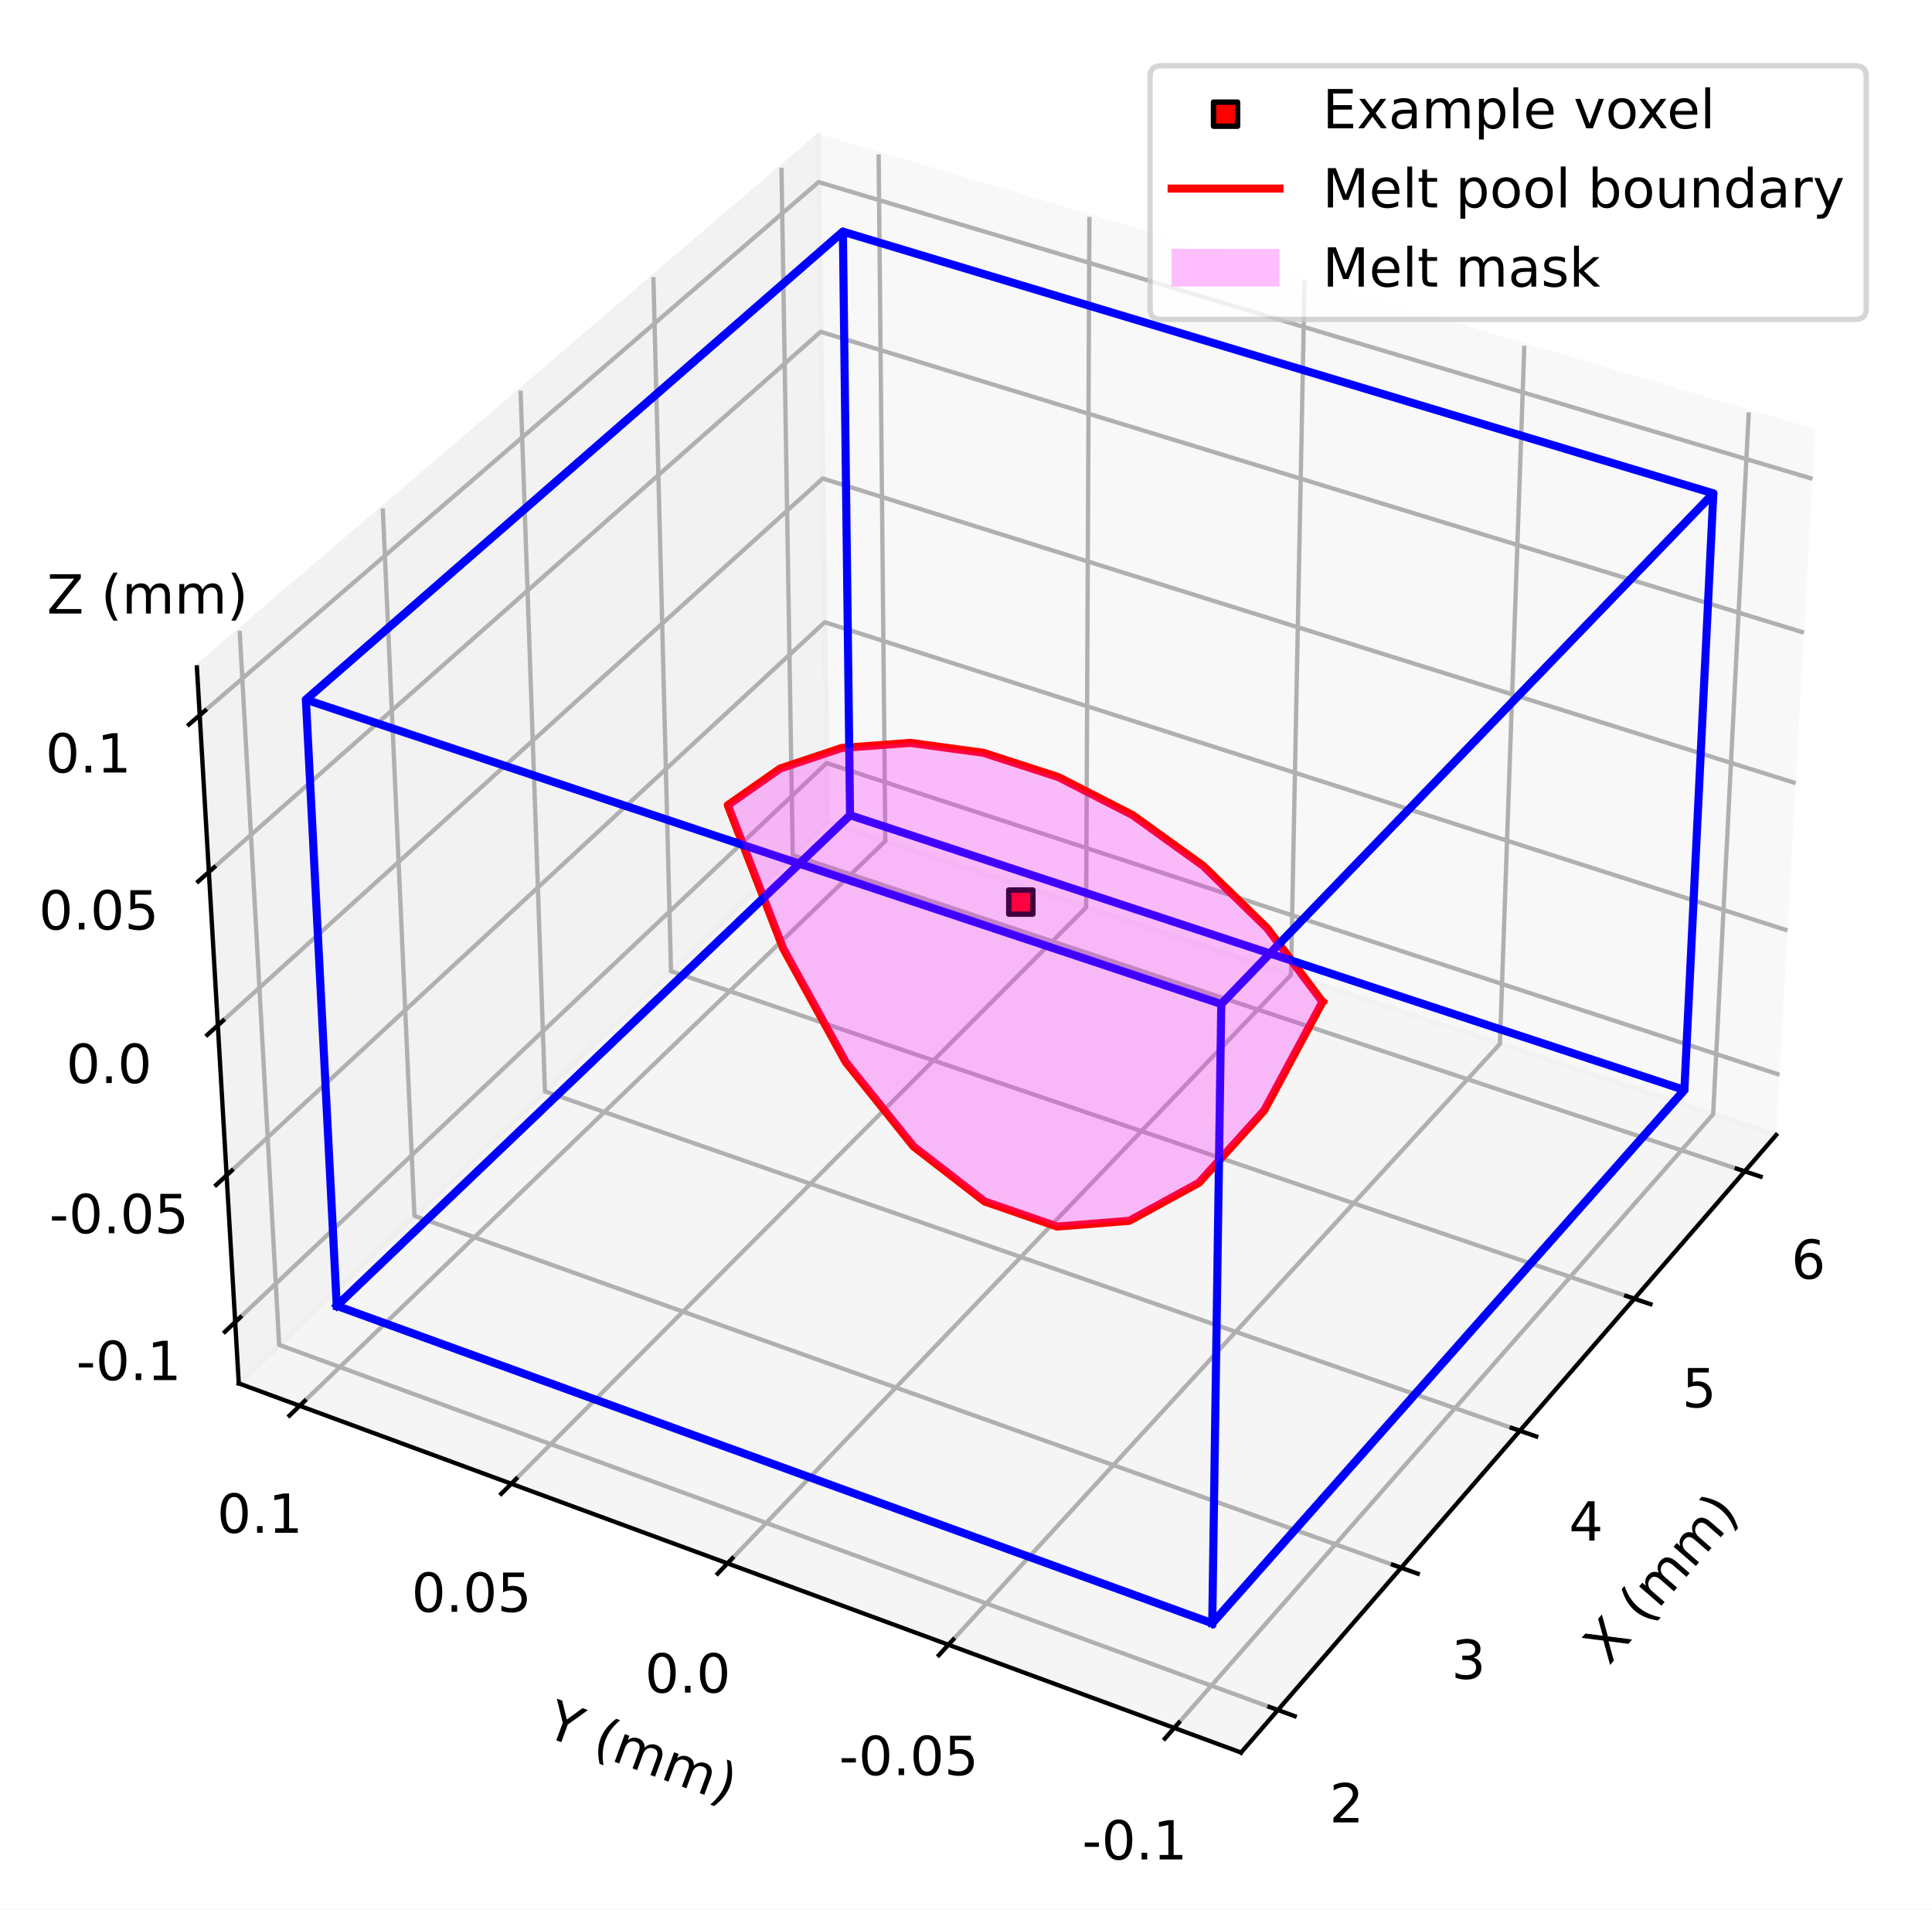
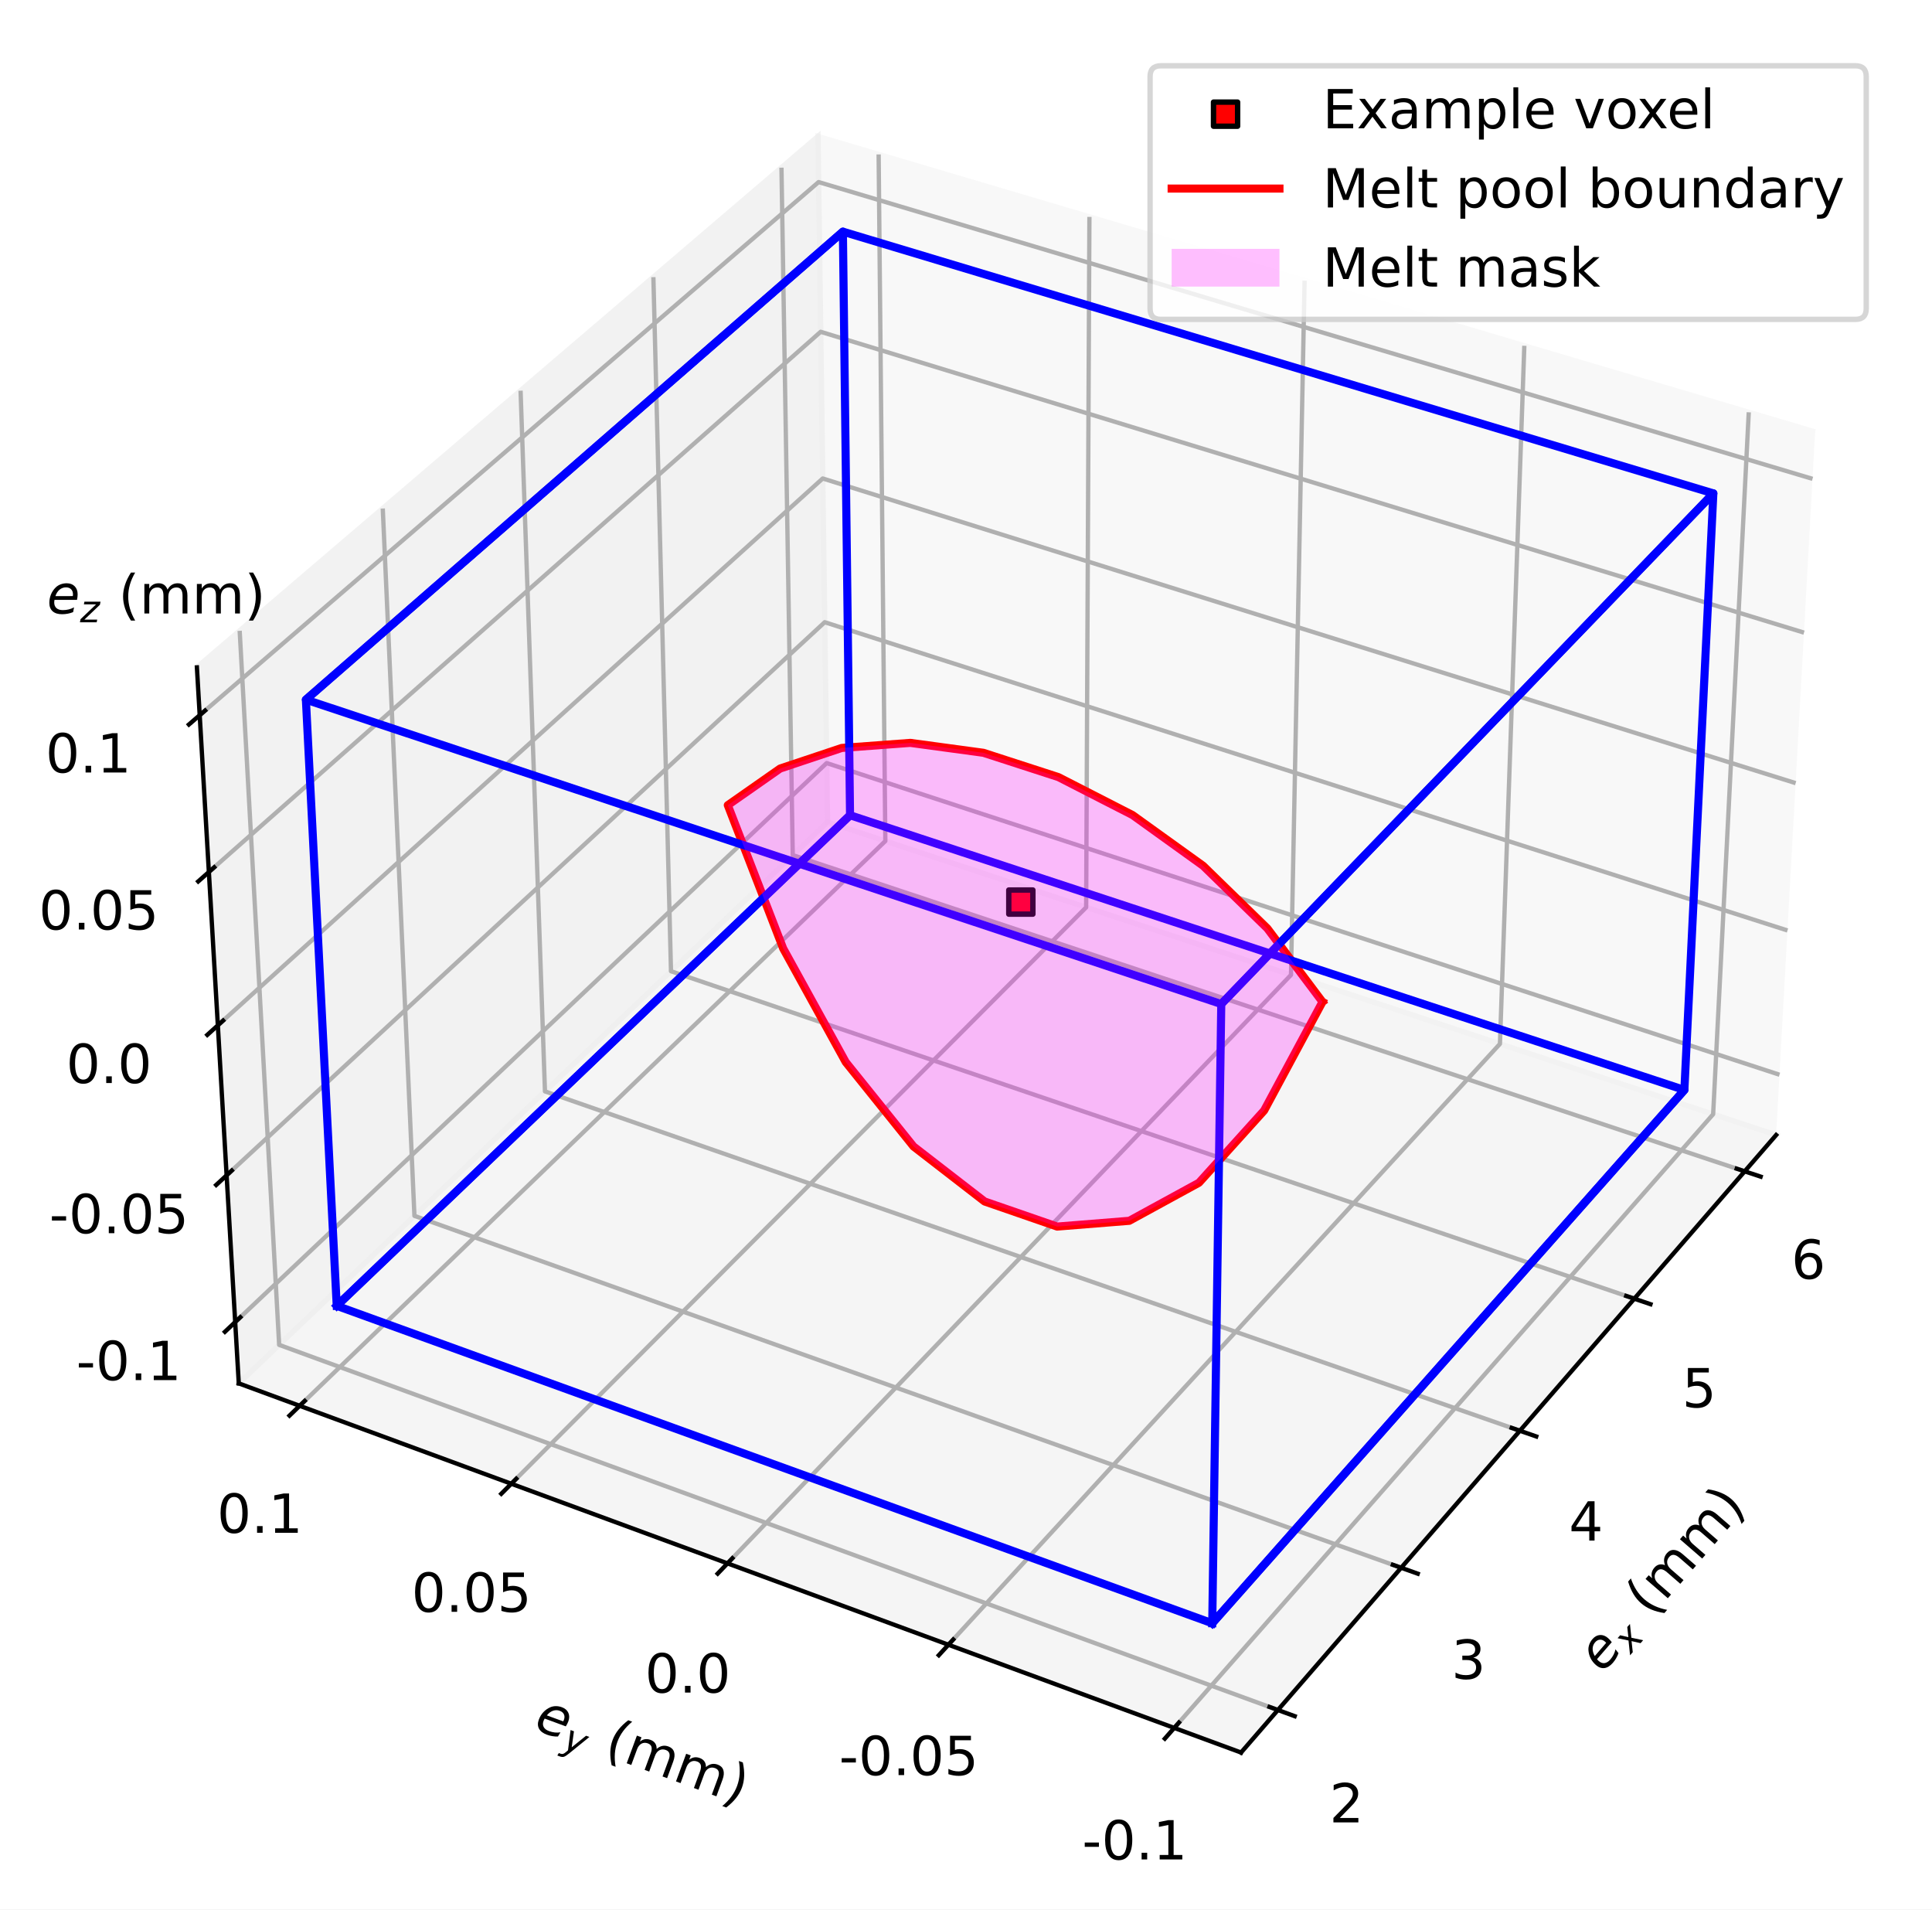
<svg xmlns="http://www.w3.org/2000/svg" xmlns:xlink="http://www.w3.org/1999/xlink" width="358.395pt" height="354.142pt" viewBox="0 0 358.395 354.142" version="1.1">
  <defs>
    <style type="text/css">*{stroke-linejoin: round; stroke-linecap: butt}</style>
  </defs>
  <g id="figure_1">
    <g id="patch_1">
      <path d="M 0 354.142  L 358.395 354.142  L 358.395 0  L 0 0  z " style="fill: #ffffff" />
    </g>
    <g id="patch_2">
      <path d="M 18.555 339.84  L 351.195 339.84  L 351.195 7.2  L 18.555 7.2  z " style="fill: #ffffff" />
    </g>
    <g id="pane3d_1">
      <g id="patch_3">
        <path d="M 329.483 210.506  L 153.502 152.449  L 151.738 25.306  L 336.715 80.112  " style="fill: #f2f2f2; opacity: 0.5; stroke: #f2f2f2; stroke-linejoin: miter" />
      </g>
    </g>
    <g id="pane3d_2">
      <g id="patch_4">
        <path d="M 44.294 256.569  L 153.502 152.449  L 151.738 25.306  L 36.527 123.775  " style="fill: #e6e6e6; opacity: 0.5; stroke: #e6e6e6; stroke-linejoin: miter" />
      </g>
    </g>
    <g id="pane3d_3">
      <g id="patch_5">
        <path d="M 230.219 325.033  L 329.483 210.506  L 153.502 152.449  L 44.294 256.569  " style="fill: #ececec; opacity: 0.5; stroke: #ececec; stroke-linejoin: miter" />
      </g>
    </g>
    <g id="grid3d_1">
      <g id="Line3DCollection_1">
        <path d="M 237.054 317.147  L 51.786 249.426  L 44.461 116.993  " style="fill: none; stroke: #b0b0b0; stroke-width: 0.8" />
        <path d="M 259.92 290.765  L 76.88 225.501  L 71.004 94.308  " style="fill: none; stroke: #b0b0b0; stroke-width: 0.8" />
        <path d="M 281.944 265.354  L 101.094 202.415  L 96.568 72.459  " style="fill: none; stroke: #b0b0b0; stroke-width: 0.8" />
        <path d="M 303.173 240.862  L 124.473 180.126  L 121.205 51.402  " style="fill: none; stroke: #b0b0b0; stroke-width: 0.8" />
        <path d="M 323.647 217.239  L 147.059 158.593  L 144.966 31.094  " style="fill: none; stroke: #b0b0b0; stroke-width: 0.8" />
      </g>
    </g>
    <g id="grid3d_2">
      <g id="Line3DCollection_2">
        <path d="M 324.403 76.464  L 317.796 206.651  L 217.826 320.469  " style="fill: none; stroke: #b0b0b0; stroke-width: 0.8" />
        <path d="M 282.77 64.129  L 278.246 193.603  L 175.936 305.044  " style="fill: none; stroke: #b0b0b0; stroke-width: 0.8" />
        <path d="M 242.008 52.052  L 239.484 180.815  L 134.952 289.952  " style="fill: none; stroke: #b0b0b0; stroke-width: 0.8" />
        <path d="M 202.091 40.225  L 201.487 168.279  L 94.845 275.183  " style="fill: none; stroke: #b0b0b0; stroke-width: 0.8" />
        <path d="M 162.991 28.64  L 164.232 155.989  L 55.588 260.728  " style="fill: none; stroke: #b0b0b0; stroke-width: 0.8" />
      </g>
    </g>
    <g id="grid3d_3">
      <g id="Line3DCollection_3">
        <path d="M 43.629 245.2  L 153.351 141.523  L 330.103 199.324  " style="fill: none; stroke: #b0b0b0; stroke-width: 0.8" />
        <path d="M 42.037 217.984  L 152.988 115.398  L 331.587 172.569  " style="fill: none; stroke: #b0b0b0; stroke-width: 0.8" />
        <path d="M 40.41 190.167  L 152.618 88.741  L 333.102 145.244  " style="fill: none; stroke: #b0b0b0; stroke-width: 0.8" />
        <path d="M 38.746 161.728  L 152.241 61.537  L 334.65 117.331  " style="fill: none; stroke: #b0b0b0; stroke-width: 0.8" />
        <path d="M 37.046 132.647  L 151.855 33.768  L 336.232 88.809  " style="fill: none; stroke: #b0b0b0; stroke-width: 0.8" />
      </g>
    </g>
    <g id="axis3d_1">
      <g id="line2d_1">
        <path d="M 329.483 210.506  L 230.219 325.033  " style="fill: none; stroke: #000000; stroke-width: 0.8; stroke-linecap: square" />
      </g>
      <g id="xtick_1">
        <g id="line2d_2">
          <path d="M 235.497 316.578  L 240.171 318.286  " style="fill: none; stroke: #000000; stroke-width: 0.8; stroke-linecap: square" />
        </g>
        <g id="text_1">
          <g transform="translate(246.6219 337.9951) scale(0.1 -0.1)">
            <defs>
              <path id="DejaVuSans-32" d="M 1228 531  L 3431 531  L 3431 0  L 469 0  L 469 531  Q 828 903 1448 1529  Q 2069 2156 2228 2338  Q 2531 2678 2651 2914  Q 2772 3150 2772 3378  Q 2772 3750 2511 3984  Q 2250 4219 1831 4219  Q 1534 4219 1204 4116  Q 875 4013 500 3803  L 500 4441  Q 881 4594 1212 4672  Q 1544 4750 1819 4750  Q 2544 4750 2975 4387  Q 3406 4025 3406 3419  Q 3406 3131 3298 2873  Q 3191 2616 2906 2266  Q 2828 2175 2409 1742  Q 1991 1309 1228 531  z " transform="scale(0.015625)" />
            </defs>
            <use xlink:href="#DejaVuSans-32" />
          </g>
        </g>
      </g>
      <g id="xtick_2">
        <g id="line2d_3">
          <path d="M 258.384 290.217  L 262.996 291.862  " style="fill: none; stroke: #000000; stroke-width: 0.8; stroke-linecap: square" />
        </g>
        <g id="text_2">
          <g transform="translate(269.2452 311.3693) scale(0.1 -0.1)">
            <defs>
              <path id="DejaVuSans-33" d="M 2597 2516  Q 3050 2419 3304 2112  Q 3559 1806 3559 1356  Q 3559 666 3084 287  Q 2609 -91 1734 -91  Q 1441 -91 1130 -33  Q 819 25 488 141  L 488 750  Q 750 597 1062 519  Q 1375 441 1716 441  Q 2309 441 2620 675  Q 2931 909 2931 1356  Q 2931 1769 2642 2001  Q 2353 2234 1838 2234  L 1294 2234  L 1294 2753  L 1863 2753  Q 2328 2753 2575 2939  Q 2822 3125 2822 3475  Q 2822 3834 2567 4026  Q 2313 4219 1838 4219  Q 1578 4219 1281 4162  Q 984 4106 628 3988  L 628 4550  Q 988 4650 1302 4700  Q 1616 4750 1894 4750  Q 2613 4750 3031 4423  Q 3450 4097 3450 3541  Q 3450 3153 3228 2886  Q 3006 2619 2597 2516  z " transform="scale(0.015625)" />
            </defs>
            <use xlink:href="#DejaVuSans-33" />
          </g>
        </g>
      </g>
      <g id="xtick_3">
        <g id="line2d_4">
          <path d="M 280.428 264.827  L 284.981 266.411  " style="fill: none; stroke: #000000; stroke-width: 0.8; stroke-linecap: square" />
        </g>
        <g id="text_3">
          <g transform="translate(291.0358 285.7234) scale(0.1 -0.1)">
            <defs>
              <path id="DejaVuSans-34" d="M 2419 4116  L 825 1625  L 2419 1625  L 2419 4116  z M 2253 4666  L 3047 4666  L 3047 1625  L 3713 1625  L 3713 1100  L 3047 1100  L 3047 0  L 2419 0  L 2419 1100  L 313 1100  L 313 1709  L 2253 4666  z " transform="scale(0.015625)" />
            </defs>
            <use xlink:href="#DejaVuSans-34" />
          </g>
        </g>
      </g>
      <g id="xtick_4">
        <g id="line2d_5">
          <path d="M 301.675 240.353  L 306.171 241.881  " style="fill: none; stroke: #000000; stroke-width: 0.8; stroke-linecap: square" />
        </g>
        <g id="text_4">
          <g transform="translate(312.0391 261.0042) scale(0.1 -0.1)">
            <defs>
              <path id="DejaVuSans-35" d="M 691 4666  L 3169 4666  L 3169 4134  L 1269 4134  L 1269 2991  Q 1406 3038 1543 3061  Q 1681 3084 1819 3084  Q 2600 3084 3056 2656  Q 3513 2228 3513 1497  Q 3513 744 3044 326  Q 2575 -91 1722 -91  Q 1428 -91 1123 -41  Q 819 9 494 109  L 494 744  Q 775 591 1075 516  Q 1375 441 1709 441  Q 2250 441 2565 725  Q 2881 1009 2881 1497  Q 2881 1984 2565 2268  Q 2250 2553 1709 2553  Q 1456 2553 1204 2497  Q 953 2441 691 2322  L 691 4666  z " transform="scale(0.015625)" />
            </defs>
            <use xlink:href="#DejaVuSans-35" />
          </g>
        </g>
      </g>
      <g id="xtick_5">
        <g id="line2d_6">
          <path d="M 322.169 216.748  L 326.608 218.222  " style="fill: none; stroke: #000000; stroke-width: 0.8; stroke-linecap: square" />
        </g>
        <g id="text_5">
          <g transform="translate(332.2968 237.1624) scale(0.1 -0.1)">
            <defs>
              <path id="DejaVuSans-36" d="M 2113 2584  Q 1688 2584 1439 2293  Q 1191 2003 1191 1497  Q 1191 994 1439 701  Q 1688 409 2113 409  Q 2538 409 2786 701  Q 3034 994 3034 1497  Q 3034 2003 2786 2293  Q 2538 2584 2113 2584  z M 3366 4563  L 3366 3988  Q 3128 4100 2886 4159  Q 2644 4219 2406 4219  Q 1781 4219 1451 3797  Q 1122 3375 1075 2522  Q 1259 2794 1537 2939  Q 1816 3084 2150 3084  Q 2853 3084 3261 2657  Q 3669 2231 3669 1497  Q 3669 778 3244 343  Q 2819 -91 2113 -91  Q 1303 -91 875 529  Q 447 1150 447 2328  Q 447 3434 972 4092  Q 1497 4750 2381 4750  Q 2619 4750 2861 4703  Q 3103 4656 3366 4563  z " transform="scale(0.015625)" />
            </defs>
            <use xlink:href="#DejaVuSans-36" />
          </g>
        </g>
      </g>
      <g id="text_6">
-         <g transform="translate(298.4852 309.0163) rotate(-49.0834) scale(0.1 -0.1)">
+         <g transform="translate(297.2449 310.4474) rotate(-49.0834) scale(0.1 -0.1)">
          <defs>
-             <path id="DejaVuSans-58" d="M 403 4666  L 1081 4666  L 2241 2931  L 3406 4666  L 4084 4666  L 2584 2425  L 4184 0  L 3506 0  L 2194 1984  L 872 0  L 191 0  L 1856 2491  L 403 4666  z " transform="scale(0.015625)" />
+             <path id="DejaVuSans-Oblique-65" d="M 3078 2063  Q 3088 2113 3092 2166  Q 3097 2219 3097 2272  Q 3097 2653 2873 2875  Q 2650 3097 2266 3097  Q 1838 3097 1509 2826  Q 1181 2556 1013 2059  L 3078 2063  z M 3578 1613  L 903 1613  Q 884 1494 878 1425  Q 872 1356 872 1306  Q 872 872 1139 634  Q 1406 397 1894 397  Q 2269 397 2603 481  Q 2938 566 3225 728  L 3116 159  Q 2806 34 2476 -28  Q 2147 -91 1806 -91  Q 1078 -91 686 257  Q 294 606 294 1247  Q 294 1794 489 2264  Q 684 2734 1063 3103  Q 1306 3334 1642 3459  Q 1978 3584 2356 3584  Q 2950 3584 3301 3228  Q 3653 2872 3653 2272  Q 3653 2128 3634 1964  Q 3616 1800 3578 1613  z " transform="scale(0.015625)" />
+             <path id="DejaVuSans-Oblique-78" d="M 3841 3500  L 2234 1784  L 3219 0  L 2559 0  L 1819 1388  L 531 0  L -166 0  L 1556 1844  L 641 3500  L 1300 3500  L 1972 2234  L 3144 3500  L 3841 3500  z " transform="scale(0.015625)" />
            <path id="DejaVuSans-20" transform="scale(0.015625)" />
            <path id="DejaVuSans-28" d="M 1984 4856  Q 1566 4138 1362 3434  Q 1159 2731 1159 2009  Q 1159 1288 1364 580  Q 1569 -128 1984 -844  L 1484 -844  Q 1016 -109 783 600  Q 550 1309 550 2009  Q 550 2706 781 3412  Q 1013 4119 1484 4856  L 1984 4856  z " transform="scale(0.015625)" />
            <path id="DejaVuSans-6d" d="M 3328 2828  Q 3544 3216 3844 3400  Q 4144 3584 4550 3584  Q 5097 3584 5394 3201  Q 5691 2819 5691 2113  L 5691 0  L 5113 0  L 5113 2094  Q 5113 2597 4934 2840  Q 4756 3084 4391 3084  Q 3944 3084 3684 2787  Q 3425 2491 3425 1978  L 3425 0  L 2847 0  L 2847 2094  Q 2847 2600 2669 2842  Q 2491 3084 2119 3084  Q 1678 3084 1418 2786  Q 1159 2488 1159 1978  L 1159 0  L 581 0  L 581 3500  L 1159 3500  L 1159 2956  Q 1356 3278 1631 3431  Q 1906 3584 2284 3584  Q 2666 3584 2933 3390  Q 3200 3197 3328 2828  z " transform="scale(0.015625)" />
            <path id="DejaVuSans-29" d="M 513 4856  L 1013 4856  Q 1481 4119 1714 3412  Q 1947 2706 1947 2009  Q 1947 1309 1714 600  Q 1481 -109 1013 -844  L 513 -844  Q 928 -128 1133 580  Q 1338 1288 1338 2009  Q 1338 2731 1133 3434  Q 928 4138 513 4856  z " transform="scale(0.015625)" />
          </defs>
-           <use xlink:href="#DejaVuSans-58" />
-           <use xlink:href="#DejaVuSans-20" transform="translate(68.50586 0)" />
-           <use xlink:href="#DejaVuSans-28" transform="translate(100.293 0)" />
-           <use xlink:href="#DejaVuSans-6d" transform="translate(139.3066 0)" />
-           <use xlink:href="#DejaVuSans-6d" transform="translate(236.7188 0)" />
-           <use xlink:href="#DejaVuSans-29" transform="translate(334.1309 0)" />
+           <use xlink:href="#DejaVuSans-Oblique-65" transform="translate(0 0.125)" />
+           <use xlink:href="#DejaVuSans-Oblique-78" transform="translate(61.52344 -16.28125) scale(0.7)" />
+           <use xlink:href="#DejaVuSans-20" transform="translate(105.6836 0.125)" />
+           <use xlink:href="#DejaVuSans-28" transform="translate(137.4707 0.125)" />
+           <use xlink:href="#DejaVuSans-6d" transform="translate(176.4844 0.125)" />
+           <use xlink:href="#DejaVuSans-6d" transform="translate(273.8965 0.125)" />
+           <use xlink:href="#DejaVuSans-29" transform="translate(371.3086 0.125)" />
        </g>
      </g>
    </g>
    <g id="axis3d_2">
      <g id="line2d_7">
        <path d="M 44.294 256.569  L 230.219 325.033  " style="fill: none; stroke: #000000; stroke-width: 0.8; stroke-linecap: square" />
      </g>
      <g id="xtick_6">
        <g id="line2d_8">
          <path d="M 218.695 319.479  L 216.084 322.453  " style="fill: none; stroke: #000000; stroke-width: 0.8; stroke-linecap: square" />
        </g>
        <g id="text_7">
          <g transform="translate(200.735 344.8621) scale(0.1 -0.1)">
            <defs>
              <path id="DejaVuSans-2d" d="M 313 2009  L 1997 2009  L 1997 1497  L 313 1497  L 313 2009  z " transform="scale(0.015625)" />
              <path id="DejaVuSans-30" d="M 2034 4250  Q 1547 4250 1301 3770  Q 1056 3291 1056 2328  Q 1056 1369 1301 889  Q 1547 409 2034 409  Q 2525 409 2770 889  Q 3016 1369 3016 2328  Q 3016 3291 2770 3770  Q 2525 4250 2034 4250  z M 2034 4750  Q 2819 4750 3233 4129  Q 3647 3509 3647 2328  Q 3647 1150 3233 529  Q 2819 -91 2034 -91  Q 1250 -91 836 529  Q 422 1150 422 2328  Q 422 3509 836 4129  Q 1250 4750 2034 4750  z " transform="scale(0.015625)" />
              <path id="DejaVuSans-2e" d="M 684 794  L 1344 794  L 1344 0  L 684 0  L 684 794  z " transform="scale(0.015625)" />
              <path id="DejaVuSans-31" d="M 794 531  L 1825 531  L 1825 4091  L 703 3866  L 703 4441  L 1819 4666  L 2450 4666  L 2450 531  L 3481 531  L 3481 0  L 794 0  L 794 531  z " transform="scale(0.015625)" />
            </defs>
            <use xlink:href="#DejaVuSans-2d" />
            <use xlink:href="#DejaVuSans-30" transform="translate(36.08398 0)" />
            <use xlink:href="#DejaVuSans-2e" transform="translate(99.70703 0)" />
            <use xlink:href="#DejaVuSans-31" transform="translate(131.4941 0)" />
          </g>
        </g>
      </g>
      <g id="xtick_7">
        <g id="line2d_9">
          <path d="M 176.825 304.075  L 174.154 306.984  " style="fill: none; stroke: #000000; stroke-width: 0.8; stroke-linecap: square" />
        </g>
        <g id="text_8">
          <g transform="translate(155.6485 329.2176) scale(0.1 -0.1)">
            <use xlink:href="#DejaVuSans-2d" />
            <use xlink:href="#DejaVuSans-30" transform="translate(36.08398 0)" />
            <use xlink:href="#DejaVuSans-2e" transform="translate(99.70703 0)" />
            <use xlink:href="#DejaVuSans-30" transform="translate(131.4941 0)" />
            <use xlink:href="#DejaVuSans-35" transform="translate(195.1172 0)" />
          </g>
        </g>
      </g>
      <g id="xtick_8">
        <g id="line2d_10">
          <path d="M 135.859 289.005  L 133.133 291.851  " style="fill: none; stroke: #000000; stroke-width: 0.8; stroke-linecap: square" />
        </g>
        <g id="text_9">
          <g transform="translate(119.6372 313.9123) scale(0.1 -0.1)">
            <use xlink:href="#DejaVuSans-30" />
            <use xlink:href="#DejaVuSans-2e" transform="translate(63.62305 0)" />
            <use xlink:href="#DejaVuSans-30" transform="translate(95.41016 0)" />
          </g>
        </g>
      </g>
      <g id="xtick_9">
        <g id="line2d_11">
          <path d="M 95.77 274.256  L 92.991 277.042  " style="fill: none; stroke: #000000; stroke-width: 0.8; stroke-linecap: square" />
        </g>
        <g id="text_10">
          <g transform="translate(76.33901 298.9354) scale(0.1 -0.1)">
            <use xlink:href="#DejaVuSans-30" />
            <use xlink:href="#DejaVuSans-2e" transform="translate(63.62305 0)" />
            <use xlink:href="#DejaVuSans-30" transform="translate(95.41016 0)" />
            <use xlink:href="#DejaVuSans-35" transform="translate(159.0332 0)" />
          </g>
        </g>
      </g>
      <g id="xtick_10">
        <g id="line2d_12">
          <path d="M 56.529 259.82  L 53.701 262.547  " style="fill: none; stroke: #000000; stroke-width: 0.8; stroke-linecap: square" />
        </g>
        <g id="text_11">
          <g transform="translate(40.25474 284.2763) scale(0.1 -0.1)">
            <use xlink:href="#DejaVuSans-30" />
            <use xlink:href="#DejaVuSans-2e" transform="translate(63.62305 0)" />
            <use xlink:href="#DejaVuSans-31" transform="translate(95.41016 0)" />
          </g>
        </g>
      </g>
      <g id="text_12">
-         <g transform="translate(100.7907 321.8864) rotate(-339.7847) scale(0.1 -0.1)">
+         <g transform="translate(98.84136 320.6258) rotate(-339.7847) scale(0.1 -0.1)">
          <defs>
-             <path id="DejaVuSans-59" d="M -13 4666  L 666 4666  L 1959 2747  L 3244 4666  L 3922 4666  L 2272 2222  L 2272 0  L 1638 0  L 1638 2222  L -13 4666  z " transform="scale(0.015625)" />
+             <path id="DejaVuSans-Oblique-79" d="M 1588 -325  Q 1188 -997 936 -1164  Q 684 -1331 294 -1331  L -159 -1331  L -63 -850  L 269 -850  Q 509 -850 678 -719  Q 847 -588 1056 -206  L 1234 128  L 459 3500  L 1069 3500  L 1650 819  L 3256 3500  L 3859 3500  L 1588 -325  z " transform="scale(0.015625)" />
          </defs>
-           <use xlink:href="#DejaVuSans-59" />
-           <use xlink:href="#DejaVuSans-20" transform="translate(61.08398 0)" />
-           <use xlink:href="#DejaVuSans-28" transform="translate(92.87109 0)" />
-           <use xlink:href="#DejaVuSans-6d" transform="translate(131.8848 0)" />
-           <use xlink:href="#DejaVuSans-6d" transform="translate(229.2969 0)" />
-           <use xlink:href="#DejaVuSans-29" transform="translate(326.709 0)" />
+           <use xlink:href="#DejaVuSans-Oblique-65" transform="translate(0 0.125)" />
+           <use xlink:href="#DejaVuSans-Oblique-79" transform="translate(61.52344 -16.28125) scale(0.7)" />
+           <use xlink:href="#DejaVuSans-20" transform="translate(105.6836 0.125)" />
+           <use xlink:href="#DejaVuSans-28" transform="translate(137.4707 0.125)" />
+           <use xlink:href="#DejaVuSans-6d" transform="translate(176.4844 0.125)" />
+           <use xlink:href="#DejaVuSans-6d" transform="translate(273.8965 0.125)" />
+           <use xlink:href="#DejaVuSans-29" transform="translate(371.3086 0.125)" />
        </g>
      </g>
    </g>
    <g id="axis3d_3">
      <g id="line2d_13">
        <path d="M 44.294 256.569  L 36.527 123.775  " style="fill: none; stroke: #000000; stroke-width: 0.8; stroke-linecap: square" />
      </g>
      <g id="xtick_11">
        <g id="line2d_14">
          <path d="M 44.58 244.301  L 41.723 247.001  " style="fill: none; stroke: #000000; stroke-width: 0.8; stroke-linecap: square" />
        </g>
        <g id="text_13">
          <g transform="translate(14.13444 255.9594) scale(0.1 -0.1)">
            <use xlink:href="#DejaVuSans-2d" />
            <use xlink:href="#DejaVuSans-30" transform="translate(36.08398 0)" />
            <use xlink:href="#DejaVuSans-2e" transform="translate(99.70703 0)" />
            <use xlink:href="#DejaVuSans-31" transform="translate(131.4941 0)" />
          </g>
        </g>
      </g>
      <g id="xtick_12">
        <g id="line2d_15">
          <path d="M 42.999 217.094  L 40.108 219.767  " style="fill: none; stroke: #000000; stroke-width: 0.8; stroke-linecap: square" />
        </g>
        <g id="text_14">
          <g transform="translate(9.14139 228.7127) scale(0.1 -0.1)">
            <use xlink:href="#DejaVuSans-2d" />
            <use xlink:href="#DejaVuSans-30" transform="translate(36.08398 0)" />
            <use xlink:href="#DejaVuSans-2e" transform="translate(99.70703 0)" />
            <use xlink:href="#DejaVuSans-30" transform="translate(131.4941 0)" />
            <use xlink:href="#DejaVuSans-35" transform="translate(195.1172 0)" />
          </g>
        </g>
      </g>
      <g id="xtick_13">
        <g id="line2d_16">
          <path d="M 41.384 189.286  L 38.457 191.932  " style="fill: none; stroke: #000000; stroke-width: 0.8; stroke-linecap: square" />
        </g>
        <g id="text_15">
          <g transform="translate(12.27463 200.8629) scale(0.1 -0.1)">
            <use xlink:href="#DejaVuSans-30" />
            <use xlink:href="#DejaVuSans-2e" transform="translate(63.62305 0)" />
            <use xlink:href="#DejaVuSans-30" transform="translate(95.41016 0)" />
          </g>
        </g>
      </g>
      <g id="xtick_14">
        <g id="line2d_17">
          <path d="M 39.733 160.858  L 36.77 163.473  " style="fill: none; stroke: #000000; stroke-width: 0.8; stroke-linecap: square" />
        </g>
        <g id="text_16">
          <g transform="translate(7.2 172.3895) scale(0.1 -0.1)">
            <use xlink:href="#DejaVuSans-30" />
            <use xlink:href="#DejaVuSans-2e" transform="translate(63.62305 0)" />
            <use xlink:href="#DejaVuSans-30" transform="translate(95.41016 0)" />
            <use xlink:href="#DejaVuSans-35" transform="translate(159.0332 0)" />
          </g>
        </g>
      </g>
      <g id="xtick_15">
        <g id="line2d_18">
          <path d="M 38.044 131.787  L 35.044 134.371  " style="fill: none; stroke: #000000; stroke-width: 0.8; stroke-linecap: square" />
        </g>
        <g id="text_17">
          <g transform="translate(8.445003 143.2714) scale(0.1 -0.1)">
            <use xlink:href="#DejaVuSans-30" />
            <use xlink:href="#DejaVuSans-2e" transform="translate(63.62305 0)" />
            <use xlink:href="#DejaVuSans-31" transform="translate(95.41016 0)" />
          </g>
        </g>
      </g>
    </g>
    <g id="axes_1">
      <g id="line2d_19">
-         <path d="M 245.33 185.811  L 235.102 172.191  L 223.184 160.574  L 210.089 151.16  L 196.335 144.122  L 182.43 139.617  L 168.874 137.777  L 156.147 138.718  L 144.712 142.539  L 135.01 149.327  L 145.286 175.911  L 156.892 196.987  L 169.464 212.632  L 182.652 222.832  L 196.111 227.487  L 209.486 226.416  L 222.412 219.357  L 234.5 205.965  L 245.33 185.811  " clip-path="url(#pc1f3b0de9f)" style="fill: none; stroke: #ff0000; stroke-width: 1.5; stroke-linecap: square" />
+         <path d="M 245.33 185.811  L 235.102 172.191  L 223.184 160.574  L 210.089 151.16  L 196.335 144.122  L 182.43 139.617  L 168.874 137.777  L 156.147 138.718  L 144.712 142.539  L 135.01 149.327  L 145.286 175.911  L 156.892 196.987  L 169.464 212.632  L 182.652 222.832  L 196.111 227.487  L 209.486 226.416  L 222.412 219.357  L 234.5 205.965  L 245.33 185.811  " clip-path="url(#p343aee54f8)" style="fill: none; stroke: #ff0000; stroke-width: 1.5; stroke-linecap: square" />
      </g>
      <g id="line2d_20">
-         <path d="M 224.877 301.057  L 312.461 202.149  L 312.461 202.149  L 157.688 151.197  L 157.688 151.197  L 62.465 242.184  L 62.465 242.184  L 224.877 301.057  " clip-path="url(#pc1f3b0de9f)" style="fill: none; stroke: #0000ff; stroke-width: 1.5; stroke-linecap: square" />
+         <path d="M 224.877 301.057  L 312.461 202.149  L 312.461 202.149  L 157.688 151.197  L 157.688 151.197  L 62.465 242.184  L 62.465 242.184  L 224.877 301.057  " clip-path="url(#p343aee54f8)" style="fill: none; stroke: #0000ff; stroke-width: 1.5; stroke-linecap: square" />
      </g>
      <g id="line2d_21">
-         <path d="M 226.551 186.208  L 317.834 91.505  L 317.834 91.505  L 156.362 42.966  L 156.362 42.966  L 56.746 129.761  L 56.746 129.761  L 226.551 186.208  " clip-path="url(#pc1f3b0de9f)" style="fill: none; stroke: #0000ff; stroke-width: 1.5; stroke-linecap: square" />
+         <path d="M 226.551 186.208  L 317.834 91.505  L 317.834 91.505  L 156.362 42.966  L 156.362 42.966  L 56.746 129.761  L 56.746 129.761  L 226.551 186.208  " clip-path="url(#p343aee54f8)" style="fill: none; stroke: #0000ff; stroke-width: 1.5; stroke-linecap: square" />
      </g>
      <g id="line2d_22">
-         <path d="M 224.877 301.057  L 312.461 202.149  L 312.461 202.149  L 317.834 91.505  L 317.834 91.505  L 226.551 186.208  L 226.551 186.208  L 224.877 301.057  " clip-path="url(#pc1f3b0de9f)" style="fill: none; stroke: #0000ff; stroke-width: 1.5; stroke-linecap: square" />
+         <path d="M 224.877 301.057  L 312.461 202.149  L 312.461 202.149  L 317.834 91.505  L 317.834 91.505  L 226.551 186.208  L 226.551 186.208  L 224.877 301.057  " clip-path="url(#p343aee54f8)" style="fill: none; stroke: #0000ff; stroke-width: 1.5; stroke-linecap: square" />
      </g>
      <g id="line2d_23">
-         <path d="M 62.465 242.184  L 157.688 151.197  L 157.688 151.197  L 156.362 42.966  L 156.362 42.966  L 56.746 129.761  L 56.746 129.761  L 62.465 242.184  " clip-path="url(#pc1f3b0de9f)" style="fill: none; stroke: #0000ff; stroke-width: 1.5; stroke-linecap: square" />
+         <path d="M 62.465 242.184  L 157.688 151.197  L 157.688 151.197  L 156.362 42.966  L 156.362 42.966  L 56.746 129.761  L 56.746 129.761  L 62.465 242.184  " clip-path="url(#p343aee54f8)" style="fill: none; stroke: #0000ff; stroke-width: 1.5; stroke-linecap: square" />
      </g>
      <g id="Path3DCollection_1">
        <defs>
-           <path id="m27badd3c4d" d="M -2.236 2.236  L 2.236 2.236  L 2.236 -2.236  L -2.236 -2.236  z " style="stroke: #000000" />
+           <path id="m0af5919890" d="M -2.236 2.236  L 2.236 2.236  L 2.236 -2.236  L -2.236 -2.236  z " style="stroke: #000000" />
        </defs>
-         <g clip-path="url(#pc1f3b0de9f)">
-           <use xlink:href="#m27badd3c4d" x="189.37" y="167.304" style="fill: #ff0000; stroke: #000000" />
+         <g clip-path="url(#p343aee54f8)">
+           <use xlink:href="#m0af5919890" x="189.37" y="167.304" style="fill: #ff0000; stroke: #000000" />
        </g>
      </g>
      <g id="text_18">
        <g transform="translate(8.695506 113.7877) scale(0.1 -0.1)">
          <defs>
-             <path id="DejaVuSans-5a" d="M 359 4666  L 4025 4666  L 4025 4184  L 1075 531  L 4097 531  L 4097 0  L 288 0  L 288 481  L 3238 4134  L 359 4134  L 359 4666  z " transform="scale(0.015625)" />
+             <path id="DejaVuSans-Oblique-7a" d="M 744 3500  L 3475 3500  L 3372 2975  L 738 459  L 2913 459  L 2822 0  L -19 0  L 84 525  L 2719 3041  L 653 3041  L 744 3500  z " transform="scale(0.015625)" />
          </defs>
-           <use xlink:href="#DejaVuSans-5a" />
-           <use xlink:href="#DejaVuSans-20" transform="translate(68.50586 0)" />
-           <use xlink:href="#DejaVuSans-28" transform="translate(100.293 0)" />
-           <use xlink:href="#DejaVuSans-6d" transform="translate(139.3066 0)" />
-           <use xlink:href="#DejaVuSans-6d" transform="translate(236.7188 0)" />
-           <use xlink:href="#DejaVuSans-29" transform="translate(334.1309 0)" />
+           <use xlink:href="#DejaVuSans-Oblique-65" transform="translate(0 0.125)" />
+           <use xlink:href="#DejaVuSans-Oblique-7a" transform="translate(61.52344 -16.28125) scale(0.7)" />
+           <use xlink:href="#DejaVuSans-20" transform="translate(101.001 0.125)" />
+           <use xlink:href="#DejaVuSans-28" transform="translate(132.7881 0.125)" />
+           <use xlink:href="#DejaVuSans-6d" transform="translate(171.8018 0.125)" />
+           <use xlink:href="#DejaVuSans-6d" transform="translate(269.2139 0.125)" />
+           <use xlink:href="#DejaVuSans-29" transform="translate(366.626 0.125)" />
        </g>
      </g>
      <g id="Poly3DCollection_1">
-         <path d="M 135.01 149.327  L 145.286 175.911  L 156.892 196.987  L 169.464 212.632  L 182.652 222.832  L 196.111 227.487  L 209.486 226.416  L 222.412 219.357  L 234.5 205.965  L 245.33 185.811  L 135.01 149.327  L 144.712 142.539  L 156.147 138.718  L 168.874 137.777  L 182.43 139.617  L 196.335 144.122  L 210.089 151.16  L 223.184 160.574  L 235.102 172.191  L 245.33 185.811  z " clip-path="url(#pc1f3b0de9f)" style="fill: #ff00ff; fill-opacity: 0.25" />
+         <path d="M 135.01 149.327  L 145.286 175.911  L 156.892 196.987  L 169.464 212.632  L 182.652 222.832  L 196.111 227.487  L 209.486 226.416  L 222.412 219.357  L 234.5 205.965  L 245.33 185.811  L 135.01 149.327  L 144.712 142.539  L 156.147 138.718  L 168.874 137.777  L 182.43 139.617  L 196.335 144.122  L 210.089 151.16  L 223.184 160.574  L 235.102 172.191  L 245.33 185.811  z " clip-path="url(#p343aee54f8)" style="fill: #ff00ff; fill-opacity: 0.25" />
      </g>
      <g id="legend_1">
        <g id="patch_6">
          <path d="M 215.346 59.234  L 344.195 59.234  Q 346.195 59.234 346.195 57.234  L 346.195 14.2  Q 346.195 12.2 344.195 12.2  L 215.346 12.2  Q 213.346 12.2 213.346 14.2  L 213.346 57.234  Q 213.346 59.234 215.346 59.234  z " style="fill: #ffffff; opacity: 0.8; stroke: #cccccc; stroke-linejoin: miter" />
        </g>
        <g id="Path3DCollection_2">
          <g>
-             <use xlink:href="#m27badd3c4d" x="227.346" y="21.173" style="fill: #ff0000; stroke: #000000" />
+             <use xlink:href="#m0af5919890" x="227.346" y="21.173" style="fill: #ff0000; stroke: #000000" />
          </g>
        </g>
        <g id="text_19">
          <g transform="translate(245.3461 23.79844) scale(0.1 -0.1)">
            <defs>
              <path id="DejaVuSans-45" d="M 628 4666  L 3578 4666  L 3578 4134  L 1259 4134  L 1259 2753  L 3481 2753  L 3481 2222  L 1259 2222  L 1259 531  L 3634 531  L 3634 0  L 628 0  L 628 4666  z " transform="scale(0.015625)" />
              <path id="DejaVuSans-78" d="M 3513 3500  L 2247 1797  L 3578 0  L 2900 0  L 1881 1375  L 863 0  L 184 0  L 1544 1831  L 300 3500  L 978 3500  L 1906 2253  L 2834 3500  L 3513 3500  z " transform="scale(0.015625)" />
              <path id="DejaVuSans-61" d="M 2194 1759  Q 1497 1759 1228 1600  Q 959 1441 959 1056  Q 959 750 1161 570  Q 1363 391 1709 391  Q 2188 391 2477 730  Q 2766 1069 2766 1631  L 2766 1759  L 2194 1759  z M 3341 1997  L 3341 0  L 2766 0  L 2766 531  Q 2569 213 2275 61  Q 1981 -91 1556 -91  Q 1019 -91 701 211  Q 384 513 384 1019  Q 384 1609 779 1909  Q 1175 2209 1959 2209  L 2766 2209  L 2766 2266  Q 2766 2663 2505 2880  Q 2244 3097 1772 3097  Q 1472 3097 1187 3025  Q 903 2953 641 2809  L 641 3341  Q 956 3463 1253 3523  Q 1550 3584 1831 3584  Q 2591 3584 2966 3190  Q 3341 2797 3341 1997  z " transform="scale(0.015625)" />
              <path id="DejaVuSans-70" d="M 1159 525  L 1159 -1331  L 581 -1331  L 581 3500  L 1159 3500  L 1159 2969  Q 1341 3281 1617 3432  Q 1894 3584 2278 3584  Q 2916 3584 3314 3078  Q 3713 2572 3713 1747  Q 3713 922 3314 415  Q 2916 -91 2278 -91  Q 1894 -91 1617 61  Q 1341 213 1159 525  z M 3116 1747  Q 3116 2381 2855 2742  Q 2594 3103 2138 3103  Q 1681 3103 1420 2742  Q 1159 2381 1159 1747  Q 1159 1113 1420 752  Q 1681 391 2138 391  Q 2594 391 2855 752  Q 3116 1113 3116 1747  z " transform="scale(0.015625)" />
              <path id="DejaVuSans-6c" d="M 603 4863  L 1178 4863  L 1178 0  L 603 0  L 603 4863  z " transform="scale(0.015625)" />
              <path id="DejaVuSans-65" d="M 3597 1894  L 3597 1613  L 953 1613  Q 991 1019 1311 708  Q 1631 397 2203 397  Q 2534 397 2845 478  Q 3156 559 3463 722  L 3463 178  Q 3153 47 2828 -22  Q 2503 -91 2169 -91  Q 1331 -91 842 396  Q 353 884 353 1716  Q 353 2575 817 3079  Q 1281 3584 2069 3584  Q 2775 3584 3186 3129  Q 3597 2675 3597 1894  z M 3022 2063  Q 3016 2534 2758 2815  Q 2500 3097 2075 3097  Q 1594 3097 1305 2825  Q 1016 2553 972 2059  L 3022 2063  z " transform="scale(0.015625)" />
              <path id="DejaVuSans-76" d="M 191 3500  L 800 3500  L 1894 563  L 2988 3500  L 3597 3500  L 2284 0  L 1503 0  L 191 3500  z " transform="scale(0.015625)" />
              <path id="DejaVuSans-6f" d="M 1959 3097  Q 1497 3097 1228 2736  Q 959 2375 959 1747  Q 959 1119 1226 758  Q 1494 397 1959 397  Q 2419 397 2687 759  Q 2956 1122 2956 1747  Q 2956 2369 2687 2733  Q 2419 3097 1959 3097  z M 1959 3584  Q 2709 3584 3137 3096  Q 3566 2609 3566 1747  Q 3566 888 3137 398  Q 2709 -91 1959 -91  Q 1206 -91 779 398  Q 353 888 353 1747  Q 353 2609 779 3096  Q 1206 3584 1959 3584  z " transform="scale(0.015625)" />
            </defs>
            <use xlink:href="#DejaVuSans-45" />
            <use xlink:href="#DejaVuSans-78" transform="translate(63.18359 0)" />
            <use xlink:href="#DejaVuSans-61" transform="translate(122.3633 0)" />
            <use xlink:href="#DejaVuSans-6d" transform="translate(183.6426 0)" />
            <use xlink:href="#DejaVuSans-70" transform="translate(281.0547 0)" />
            <use xlink:href="#DejaVuSans-6c" transform="translate(344.5312 0)" />
            <use xlink:href="#DejaVuSans-65" transform="translate(372.3145 0)" />
            <use xlink:href="#DejaVuSans-20" transform="translate(433.8379 0)" />
            <use xlink:href="#DejaVuSans-76" transform="translate(465.625 0)" />
            <use xlink:href="#DejaVuSans-6f" transform="translate(524.8047 0)" />
            <use xlink:href="#DejaVuSans-78" transform="translate(582.8613 0)" />
            <use xlink:href="#DejaVuSans-65" transform="translate(638.916 0)" />
            <use xlink:href="#DejaVuSans-6c" transform="translate(700.4395 0)" />
          </g>
        </g>
        <g id="line2d_24">
          <path d="M 217.346 34.977  L 227.346 34.977  L 237.346 34.977  " style="fill: none; stroke: #ff0000; stroke-width: 1.5; stroke-linecap: square" />
        </g>
        <g id="text_20">
          <g transform="translate(245.3461 38.47656) scale(0.1 -0.1)">
            <defs>
              <path id="DejaVuSans-4d" d="M 628 4666  L 1569 4666  L 2759 1491  L 3956 4666  L 4897 4666  L 4897 0  L 4281 0  L 4281 4097  L 3078 897  L 2444 897  L 1241 4097  L 1241 0  L 628 0  L 628 4666  z " transform="scale(0.015625)" />
              <path id="DejaVuSans-74" d="M 1172 4494  L 1172 3500  L 2356 3500  L 2356 3053  L 1172 3053  L 1172 1153  Q 1172 725 1289 603  Q 1406 481 1766 481  L 2356 481  L 2356 0  L 1766 0  Q 1100 0 847 248  Q 594 497 594 1153  L 594 3053  L 172 3053  L 172 3500  L 594 3500  L 594 4494  L 1172 4494  z " transform="scale(0.015625)" />
              <path id="DejaVuSans-62" d="M 3116 1747  Q 3116 2381 2855 2742  Q 2594 3103 2138 3103  Q 1681 3103 1420 2742  Q 1159 2381 1159 1747  Q 1159 1113 1420 752  Q 1681 391 2138 391  Q 2594 391 2855 752  Q 3116 1113 3116 1747  z M 1159 2969  Q 1341 3281 1617 3432  Q 1894 3584 2278 3584  Q 2916 3584 3314 3078  Q 3713 2572 3713 1747  Q 3713 922 3314 415  Q 2916 -91 2278 -91  Q 1894 -91 1617 61  Q 1341 213 1159 525  L 1159 0  L 581 0  L 581 4863  L 1159 4863  L 1159 2969  z " transform="scale(0.015625)" />
              <path id="DejaVuSans-75" d="M 544 1381  L 544 3500  L 1119 3500  L 1119 1403  Q 1119 906 1312 657  Q 1506 409 1894 409  Q 2359 409 2629 706  Q 2900 1003 2900 1516  L 2900 3500  L 3475 3500  L 3475 0  L 2900 0  L 2900 538  Q 2691 219 2414 64  Q 2138 -91 1772 -91  Q 1169 -91 856 284  Q 544 659 544 1381  z M 1991 3584  L 1991 3584  z " transform="scale(0.015625)" />
              <path id="DejaVuSans-6e" d="M 3513 2113  L 3513 0  L 2938 0  L 2938 2094  Q 2938 2591 2744 2837  Q 2550 3084 2163 3084  Q 1697 3084 1428 2787  Q 1159 2491 1159 1978  L 1159 0  L 581 0  L 581 3500  L 1159 3500  L 1159 2956  Q 1366 3272 1645 3428  Q 1925 3584 2291 3584  Q 2894 3584 3203 3211  Q 3513 2838 3513 2113  z " transform="scale(0.015625)" />
              <path id="DejaVuSans-64" d="M 2906 2969  L 2906 4863  L 3481 4863  L 3481 0  L 2906 0  L 2906 525  Q 2725 213 2448 61  Q 2172 -91 1784 -91  Q 1150 -91 751 415  Q 353 922 353 1747  Q 353 2572 751 3078  Q 1150 3584 1784 3584  Q 2172 3584 2448 3432  Q 2725 3281 2906 2969  z M 947 1747  Q 947 1113 1208 752  Q 1469 391 1925 391  Q 2381 391 2643 752  Q 2906 1113 2906 1747  Q 2906 2381 2643 2742  Q 2381 3103 1925 3103  Q 1469 3103 1208 2742  Q 947 2381 947 1747  z " transform="scale(0.015625)" />
              <path id="DejaVuSans-72" d="M 2631 2963  Q 2534 3019 2420 3045  Q 2306 3072 2169 3072  Q 1681 3072 1420 2755  Q 1159 2438 1159 1844  L 1159 0  L 581 0  L 581 3500  L 1159 3500  L 1159 2956  Q 1341 3275 1631 3429  Q 1922 3584 2338 3584  Q 2397 3584 2469 3576  Q 2541 3569 2628 3553  L 2631 2963  z " transform="scale(0.015625)" />
              <path id="DejaVuSans-79" d="M 2059 -325  Q 1816 -950 1584 -1140  Q 1353 -1331 966 -1331  L 506 -1331  L 506 -850  L 844 -850  Q 1081 -850 1212 -737  Q 1344 -625 1503 -206  L 1606 56  L 191 3500  L 800 3500  L 1894 763  L 2988 3500  L 3597 3500  L 2059 -325  z " transform="scale(0.015625)" />
            </defs>
            <use xlink:href="#DejaVuSans-4d" />
            <use xlink:href="#DejaVuSans-65" transform="translate(86.2793 0)" />
            <use xlink:href="#DejaVuSans-6c" transform="translate(147.8027 0)" />
            <use xlink:href="#DejaVuSans-74" transform="translate(175.5859 0)" />
            <use xlink:href="#DejaVuSans-20" transform="translate(214.7949 0)" />
            <use xlink:href="#DejaVuSans-70" transform="translate(246.582 0)" />
            <use xlink:href="#DejaVuSans-6f" transform="translate(310.0586 0)" />
            <use xlink:href="#DejaVuSans-6f" transform="translate(371.2402 0)" />
            <use xlink:href="#DejaVuSans-6c" transform="translate(432.4219 0)" />
            <use xlink:href="#DejaVuSans-20" transform="translate(460.2051 0)" />
            <use xlink:href="#DejaVuSans-62" transform="translate(491.9922 0)" />
            <use xlink:href="#DejaVuSans-6f" transform="translate(555.4688 0)" />
            <use xlink:href="#DejaVuSans-75" transform="translate(616.6504 0)" />
            <use xlink:href="#DejaVuSans-6e" transform="translate(680.0293 0)" />
            <use xlink:href="#DejaVuSans-64" transform="translate(743.4082 0)" />
            <use xlink:href="#DejaVuSans-61" transform="translate(806.8848 0)" />
            <use xlink:href="#DejaVuSans-72" transform="translate(868.1641 0)" />
            <use xlink:href="#DejaVuSans-79" transform="translate(909.2773 0)" />
          </g>
        </g>
        <g id="patch_7">
          <path d="M 217.346 53.155  L 237.346 53.155  L 237.346 46.155  L 217.346 46.155  z " style="fill: #ff00ff; fill-opacity: 0.25" />
        </g>
        <g id="text_21">
          <g transform="translate(245.3461 53.15469) scale(0.1 -0.1)">
            <defs>
              <path id="DejaVuSans-73" d="M 2834 3397  L 2834 2853  Q 2591 2978 2328 3040  Q 2066 3103 1784 3103  Q 1356 3103 1142 2972  Q 928 2841 928 2578  Q 928 2378 1081 2264  Q 1234 2150 1697 2047  L 1894 2003  Q 2506 1872 2764 1633  Q 3022 1394 3022 966  Q 3022 478 2636 193  Q 2250 -91 1575 -91  Q 1294 -91 989 -36  Q 684 19 347 128  L 347 722  Q 666 556 975 473  Q 1284 391 1588 391  Q 1994 391 2212 530  Q 2431 669 2431 922  Q 2431 1156 2273 1281  Q 2116 1406 1581 1522  L 1381 1569  Q 847 1681 609 1914  Q 372 2147 372 2553  Q 372 3047 722 3315  Q 1072 3584 1716 3584  Q 2034 3584 2315 3537  Q 2597 3491 2834 3397  z " transform="scale(0.015625)" />
              <path id="DejaVuSans-6b" d="M 581 4863  L 1159 4863  L 1159 1991  L 2875 3500  L 3609 3500  L 1753 1863  L 3688 0  L 2938 0  L 1159 1709  L 1159 0  L 581 0  L 581 4863  z " transform="scale(0.015625)" />
            </defs>
            <use xlink:href="#DejaVuSans-4d" />
            <use xlink:href="#DejaVuSans-65" transform="translate(86.2793 0)" />
            <use xlink:href="#DejaVuSans-6c" transform="translate(147.8027 0)" />
            <use xlink:href="#DejaVuSans-74" transform="translate(175.5859 0)" />
            <use xlink:href="#DejaVuSans-20" transform="translate(214.7949 0)" />
            <use xlink:href="#DejaVuSans-6d" transform="translate(246.582 0)" />
            <use xlink:href="#DejaVuSans-61" transform="translate(343.9941 0)" />
            <use xlink:href="#DejaVuSans-73" transform="translate(405.2734 0)" />
            <use xlink:href="#DejaVuSans-6b" transform="translate(457.373 0)" />
          </g>
        </g>
      </g>
    </g>
  </g>
  <defs>
-     <clipPath id="pc1f3b0de9f">
+     <clipPath id="p343aee54f8">
      <rect x="18.555" y="7.2" width="332.64" height="332.64" />
    </clipPath>
  </defs>
</svg>
